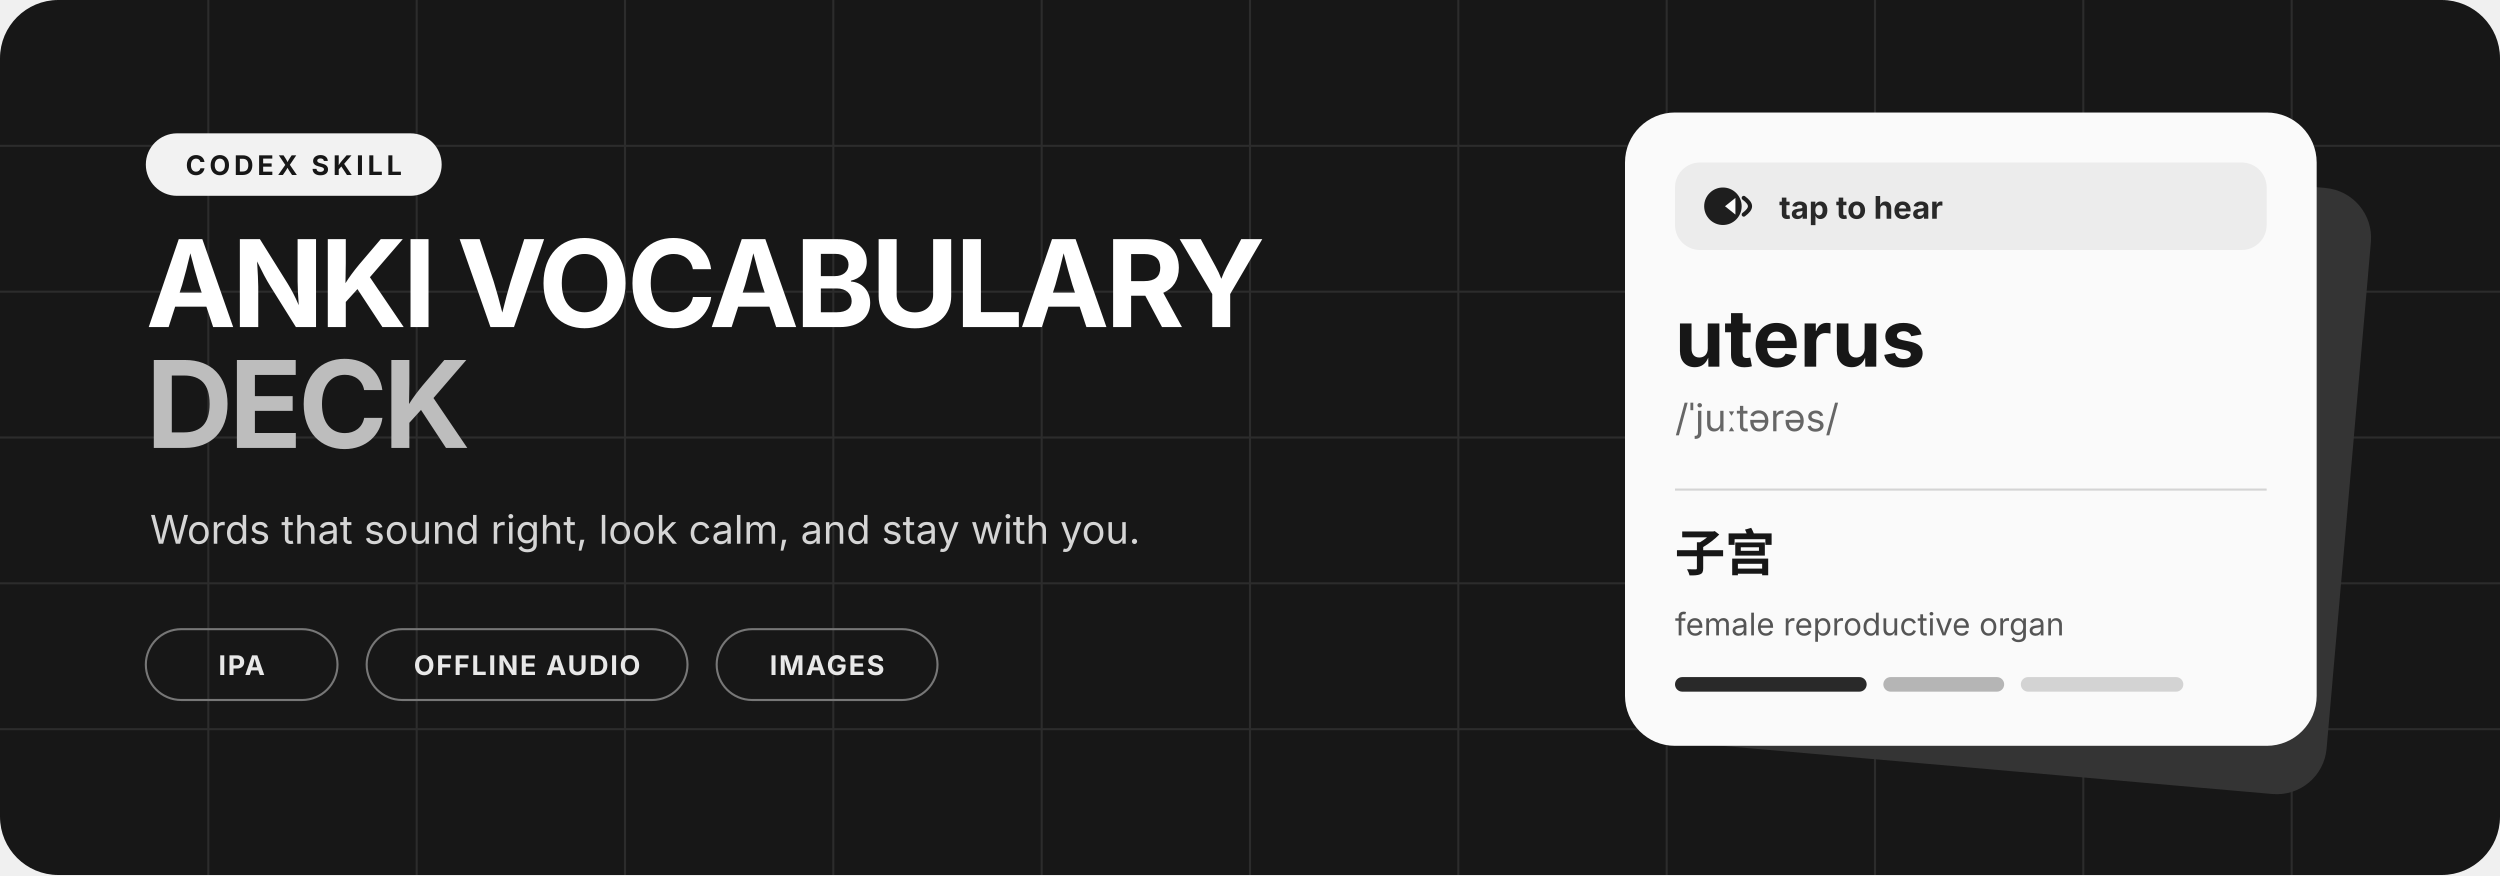
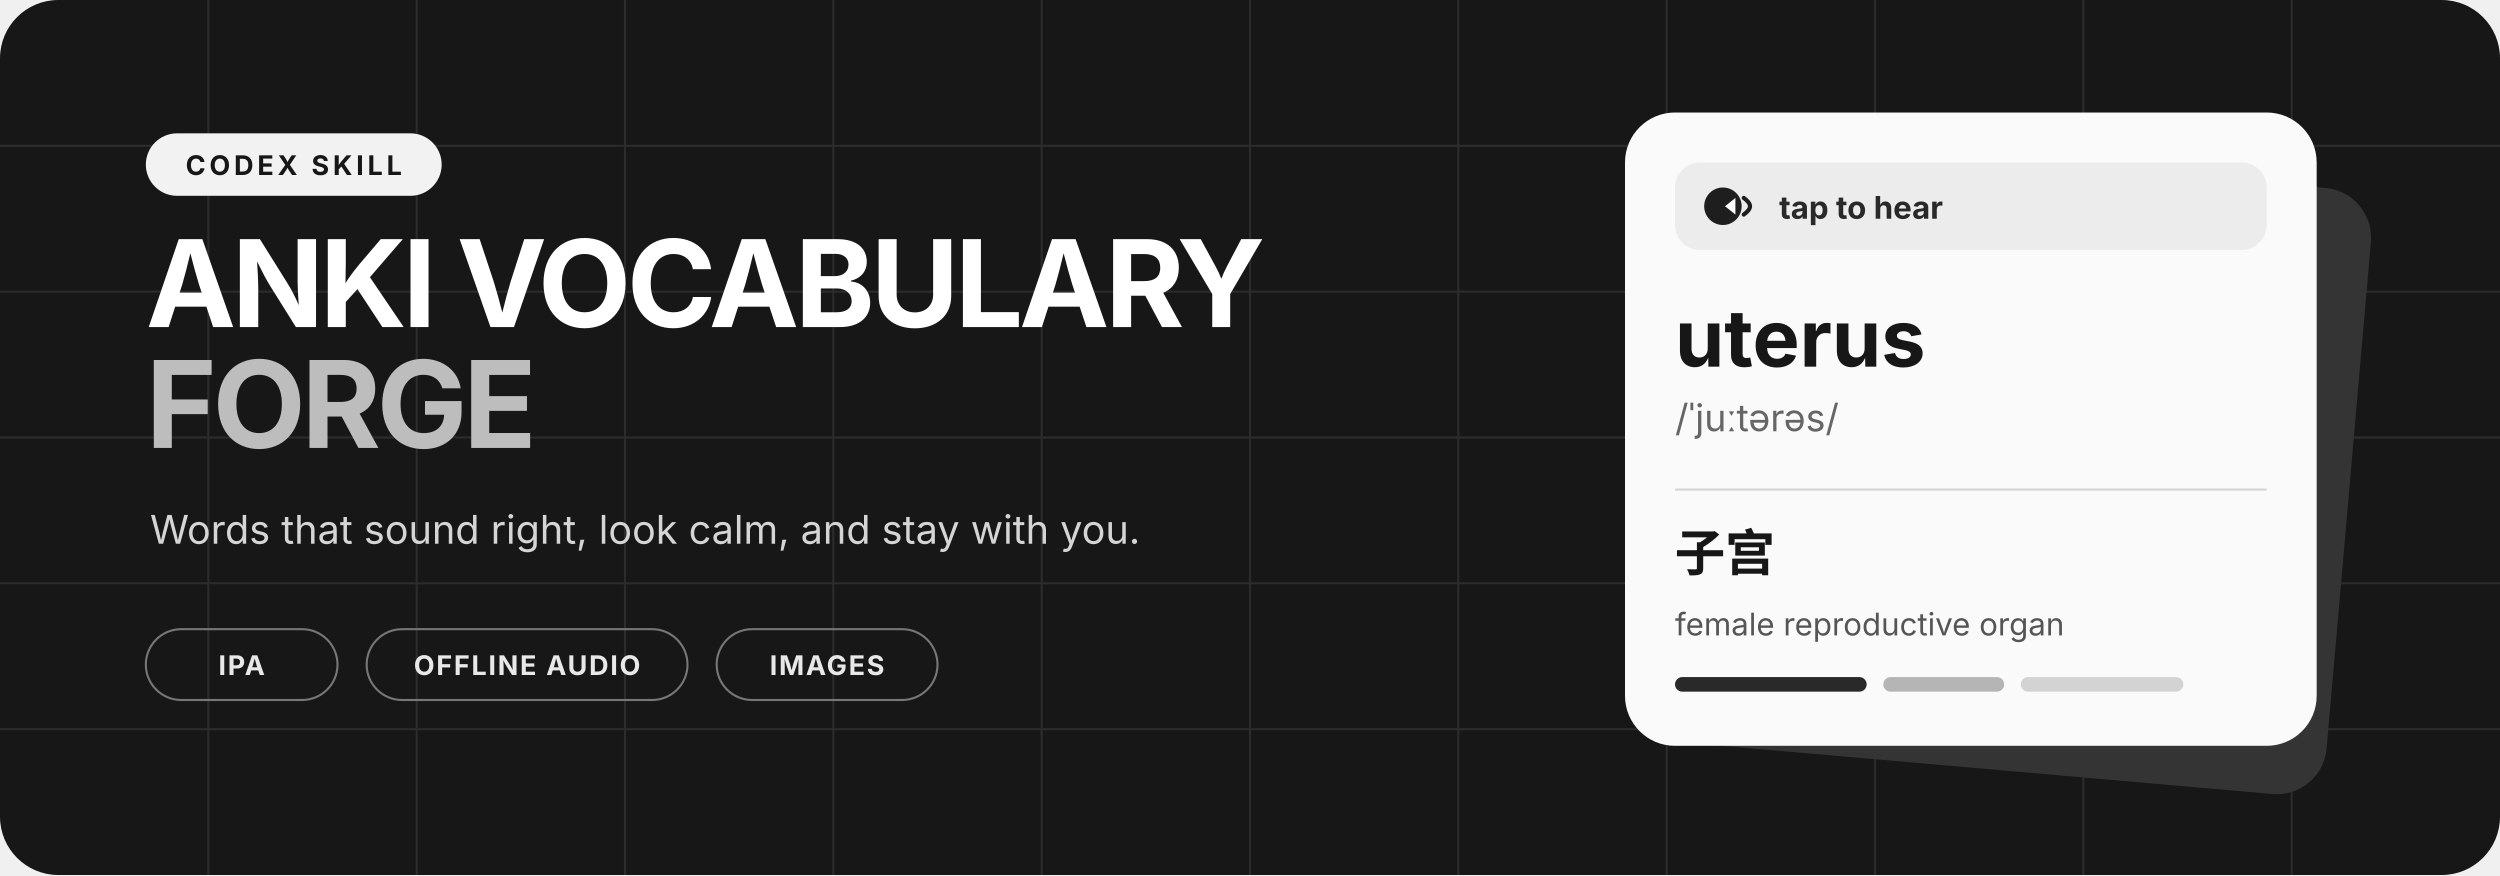
<svg xmlns="http://www.w3.org/2000/svg" width="1200" height="420" viewBox="0 0 1200 420" role="img" aria-labelledby="title desc">
  <rect width="1200" height="420" rx="28" fill="#171717" />
  <g opacity="0.18" stroke="#8a8a8a" stroke-width="1">
    <path d="M0 70H1200M0 140H1200M0 210H1200M0 280H1200M0 350H1200" />
    <path d="M100 0V420M200 0V420M300 0V420M400 0V420M500 0V420M600 0V420M700 0V420M800 0V420M900 0V420M1000 0V420M1100 0V420" />
  </g>
  <g transform="translate(70 64)">
    <rect width="142" height="30" rx="15" fill="#f2f2f2" />
    <text x="71" y="20" text-anchor="middle" font-family="-apple-system,BlinkMacSystemFont,'Segoe UI',sans-serif" font-size="13" font-weight="700" letter-spacing="1.8" fill="#171717">CODEX SKILL</text>
    <text x="0" y="93" font-family="-apple-system,BlinkMacSystemFont,'Segoe UI',sans-serif" font-size="58" font-weight="750" letter-spacing="-2" fill="#ffffff">ANKI VOCABULARY</text>
-     <text x="0" y="151" font-family="-apple-system,BlinkMacSystemFont,'Segoe UI',sans-serif" font-size="58" font-weight="750" letter-spacing="-2" fill="#bdbdbd">DECK</text>
+     <text x="0" y="151" font-family="-apple-system,BlinkMacSystemFont,'Segoe UI',sans-serif" font-size="58" font-weight="750" letter-spacing="-2" fill="#bdbdbd">FORGE</text>
    <text x="2" y="197" font-family="-apple-system,BlinkMacSystemFont,'Segoe UI',sans-serif" font-size="19" fill="#d5d5d5">Words that sound right, look calm, and stay with you.</text>
    <g transform="translate(0 238)" font-family="-apple-system,BlinkMacSystemFont,'Segoe UI',sans-serif" font-size="13" font-weight="650" letter-spacing="0.8">
      <rect width="92" height="34" rx="17" fill="none" stroke="#777" />
      <text x="46" y="22" text-anchor="middle" fill="#e8e8e8">IPA</text>
      <rect x="106" width="154" height="34" rx="17" fill="none" stroke="#777" />
      <text x="183" y="22" text-anchor="middle" fill="#e8e8e8">OFFLINE AUDIO</text>
      <rect x="274" width="106" height="34" rx="17" fill="none" stroke="#777" />
      <text x="327" y="22" text-anchor="middle" fill="#e8e8e8">IMAGES</text>
    </g>
  </g>
  <g transform="translate(780 54)">
    <rect x="32" y="24" width="316" height="292" rx="24" fill="#343434" transform="rotate(5 190 170)" />
    <rect width="332" height="304" rx="24" fill="#fafafa" />
    <rect x="24" y="24" width="284" height="42" rx="12" fill="#ececec" />
    <circle cx="47" cy="45" r="9" fill="#1e1e1e" />
    <path d="M43 45h5l5-4v8l-5-4" fill="#fafafa" />
    <path d="M57 41c4 3 4 5 0 8" fill="none" stroke="#1e1e1e" stroke-width="2" stroke-linecap="round" />
    <text x="74" y="51" font-family="-apple-system,BlinkMacSystemFont,'Segoe UI',sans-serif" font-size="15" font-weight="700" fill="#292929">tap to hear</text>
    <text x="24" y="122" font-family="-apple-system,BlinkMacSystemFont,'Segoe UI',sans-serif" font-size="38" font-weight="720" fill="#171717">uterus</text>
    <text x="24" y="153" font-family="-apple-system,BlinkMacSystemFont,'Segoe UI',sans-serif" font-size="18" fill="#666666">/ˈjuːtərəs/</text>
    <line x1="24" y1="181" x2="308" y2="181" stroke="#d4d4d4" />
    <text x="24" y="220" font-family="-apple-system,BlinkMacSystemFont,'Segoe UI',sans-serif" font-size="24" font-weight="700" fill="#171717">子宫</text>
    <text x="24" y="251" font-family="-apple-system,BlinkMacSystemFont,'Segoe UI',sans-serif" font-size="15" fill="#555555">female reproductive organ</text>
    <rect x="24" y="271" width="92" height="7" rx="3.5" fill="#292929" />
    <rect x="124" y="271" width="58" height="7" rx="3.5" fill="#b5b5b5" />
    <rect x="190" y="271" width="78" height="7" rx="3.5" fill="#d3d3d3" />
  </g>
</svg>
